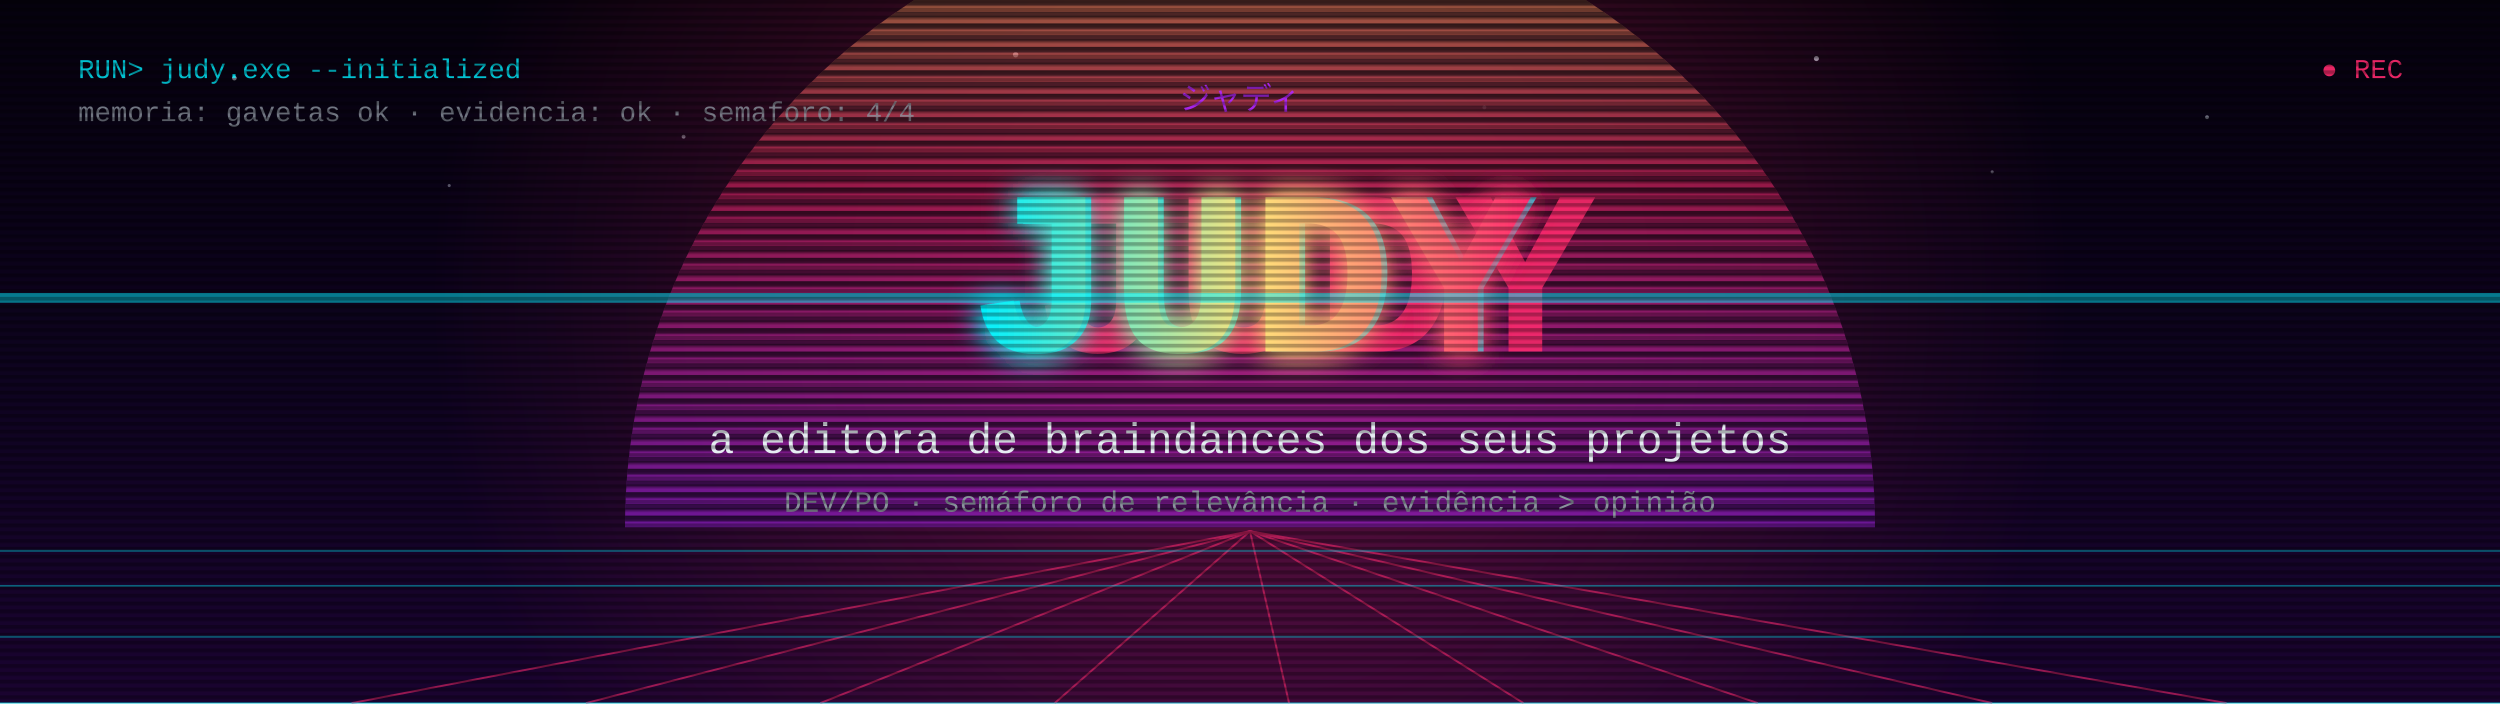
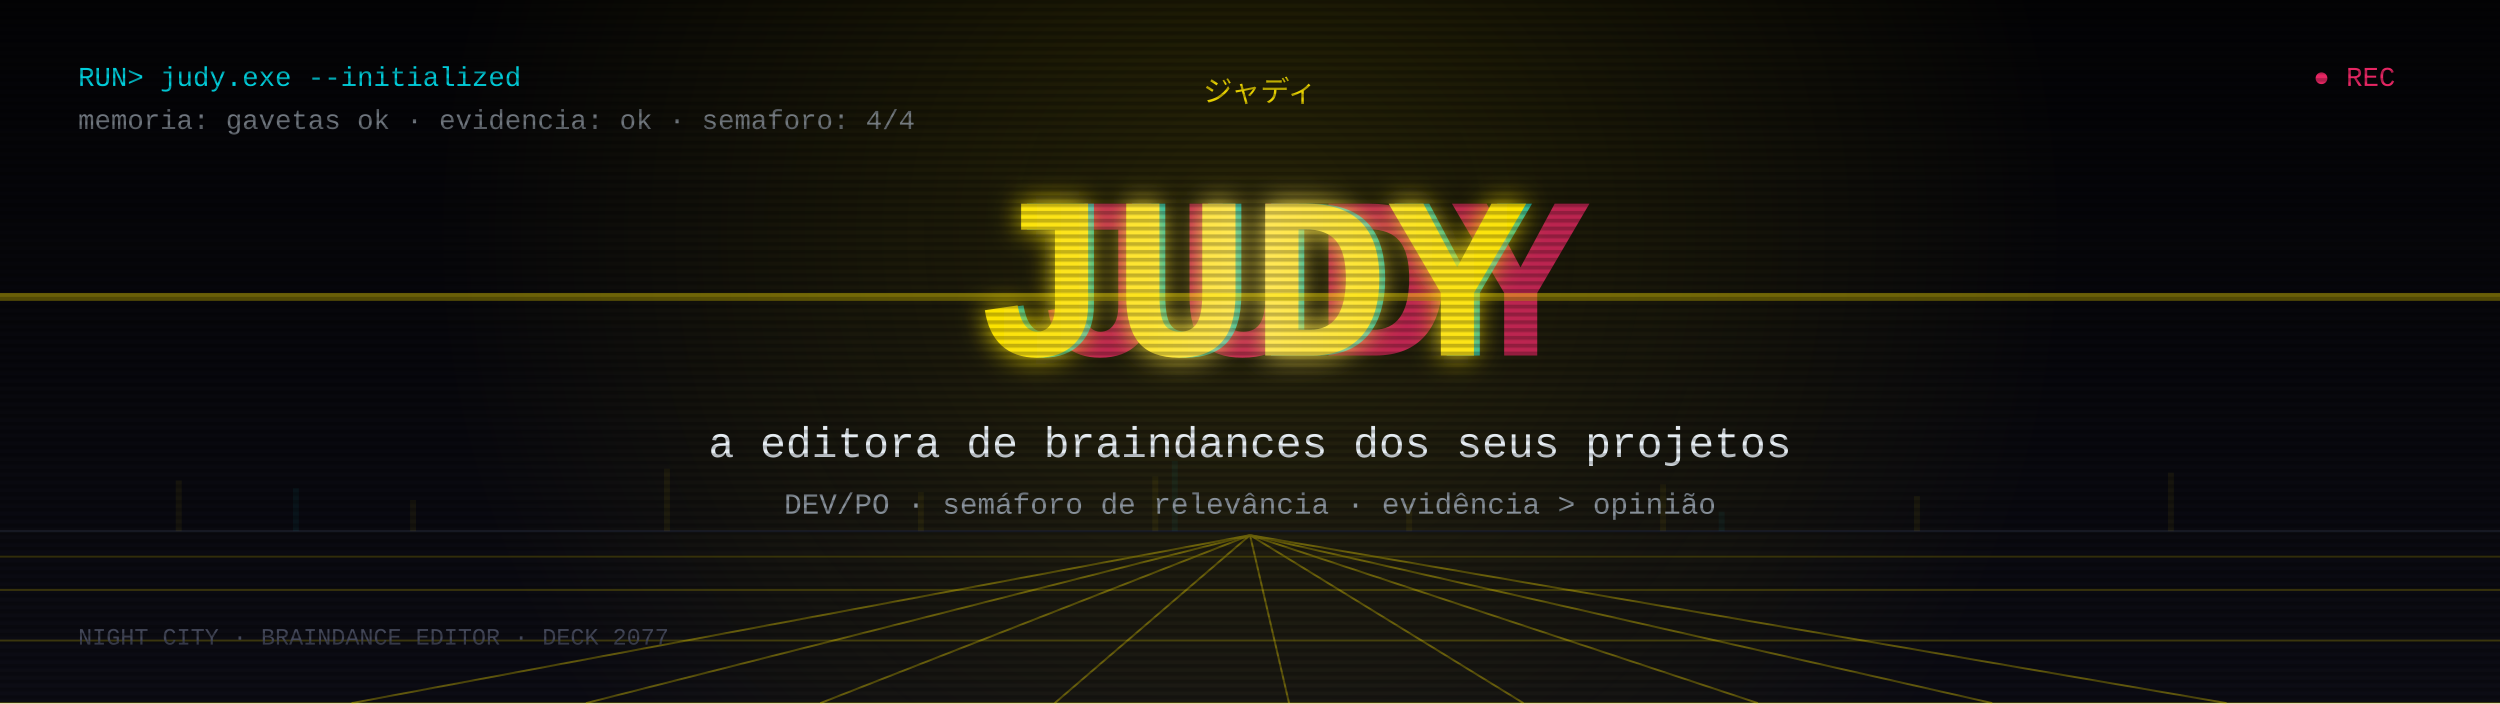
<svg xmlns="http://www.w3.org/2000/svg" width="1280" height="360" viewBox="0 0 1280 360" role="img" aria-label="JUDY - a editora de braindances dos seus projetos">
  <defs>
    <linearGradient id="sky" x1="0" y1="0" x2="0" y2="1">
-       <stop offset="0" stop-color="#05010d" />
-       <stop offset="0.55" stop-color="#0e0320" />
-       <stop offset="1" stop-color="#1a0330" />
-     </linearGradient>
-     <linearGradient id="sun" x1="0" y1="0" x2="0" y2="1">
-       <stop offset="0" stop-color="#ffdd55" />
-       <stop offset="0.45" stop-color="#ff2a6d" />
-       <stop offset="1" stop-color="#b026ff" />
+       <stop offset="0" stop-color="#030305" />
+       <stop offset="0.5" stop-color="#07070c" />
+       <stop offset="1" stop-color="#0c0c14" />
    </linearGradient>
    <linearGradient id="text" x1="0" y1="0" x2="1" y2="0">
-       <stop offset="0" stop-color="#00f0ff" />
-       <stop offset="0.5" stop-color="#ffe27a" />
-       <stop offset="1" stop-color="#ff2a6d" />
+       <stop offset="0" stop-color="#fce300" />
+       <stop offset="0.5" stop-color="#ffe75a" />
+       <stop offset="1" stop-color="#fce300" />
    </linearGradient>
    <radialGradient id="aura" cx="0.5" cy="0.5" r="0.5">
-       <stop offset="0" stop-color="#ff2a6d" stop-opacity="0.35" />
-       <stop offset="1" stop-color="#ff2a6d" stop-opacity="0" />
+       <stop offset="0" stop-color="#fce300" stop-opacity="0.14" />
+       <stop offset="1" stop-color="#fce300" stop-opacity="0" />
    </radialGradient>
    <pattern id="scanlines" width="4" height="4" patternUnits="userSpaceOnUse">
-       <rect width="4" height="2" fill="#000" opacity="0.28" />
-     </pattern>
-     <pattern id="sunstripes" width="4" height="6" patternUnits="userSpaceOnUse" patternTransform="rotate(0)">
-       <rect width="4" height="3" fill="#05010d" opacity="0.55" />
+       <rect width="4" height="2" fill="#000" opacity="0.22" />
    </pattern>
    <filter id="glow" x="-80%" y="-80%" width="260%" height="260%">
-       <feGaussianBlur stdDeviation="8" result="blur" />
+       <feGaussianBlur stdDeviation="7" result="blur" />
      <feMerge>
-         <feMergeNode in="blur" />
        <feMergeNode in="blur" />
        <feMergeNode in="SourceGraphic" />
      </feMerge>
    </filter>
  </defs>
  <rect width="1280" height="360" fill="url(#sky)" />
-   <g fill="#c8d0dc">
-     <circle cx="120" cy="40" r="1.2" opacity="0.7" />
-     <circle cx="350" cy="70" r="1" opacity="0.5" />
-     <circle cx="520" cy="28" r="1.4" opacity="0.8" />
-     <circle cx="760" cy="55" r="1" opacity="0.5" />
-     <circle cx="930" cy="30" r="1.3" opacity="0.7" />
-     <circle cx="1130" cy="60" r="1" opacity="0.5" />
-     <circle cx="230" cy="95" r="0.8" opacity="0.4" />
-     <circle cx="1020" cy="88" r="0.8" opacity="0.4" />
+   <circle cx="640" cy="120" r="420" fill="url(#aura)" />
+   <g stroke="#1b1e2a" fill="none">
+     <line x1="0" y1="272" x2="1280" y2="272" />
  </g>
-   <circle cx="640" cy="150" r="420" fill="url(#aura)" />
-   <g>
-     <path d="M 320 270 A 320 320 0 0 1 960 270 Z" fill="url(#sun)" opacity="0.5" />
-     <path d="M 320 270 A 320 320 0 0 1 960 270 Z" fill="url(#sunstripes)" />
+   <g fill="#fce300" opacity="0.06">
+     <rect x="90" y="246" width="3" height="26" />
+     <rect x="210" y="256" width="3" height="16" />
+     <rect x="340" y="240" width="3" height="32" />
+     <rect x="470" y="252" width="3" height="20" />
+     <rect x="590" y="244" width="3" height="28" />
+     <rect x="720" y="258" width="3" height="14" />
+     <rect x="850" y="248" width="3" height="24" />
+     <rect x="980" y="254" width="3" height="18" />
+     <rect x="1110" y="242" width="3" height="30" />
  </g>
-   <g stroke="#ff2a6d" fill="none" opacity="0.55">
-     <line x1="180" y1="360" x2="640" y2="272" />
-     <line x1="300" y1="360" x2="640" y2="272" />
-     <line x1="420" y1="360" x2="640" y2="272" />
-     <line x1="540" y1="360" x2="640" y2="272" />
-     <line x1="660" y1="360" x2="640" y2="272" />
-     <line x1="780" y1="360" x2="640" y2="272" />
-     <line x1="900" y1="360" x2="640" y2="272" />
-     <line x1="1020" y1="360" x2="640" y2="272" />
-     <line x1="1140" y1="360" x2="640" y2="272" />
+   <g fill="#00f0ff" opacity="0.05">
+     <rect x="150" y="250" width="3" height="22" />
+     <rect x="600" y="236" width="3" height="36" />
+     <rect x="880" y="262" width="3" height="10" />
  </g>
-   <g stroke="#00f0ff" fill="none" opacity="0.4">
+   <g stroke="#fce300" fill="none" opacity="0.35">
+     <line x1="180" y1="360" x2="640" y2="274" />
+     <line x1="300" y1="360" x2="640" y2="274" />
+     <line x1="420" y1="360" x2="640" y2="274" />
+     <line x1="540" y1="360" x2="640" y2="274" />
+     <line x1="660" y1="360" x2="640" y2="274" />
+     <line x1="780" y1="360" x2="640" y2="274" />
+     <line x1="900" y1="360" x2="640" y2="274" />
+     <line x1="1020" y1="360" x2="640" y2="274" />
+     <line x1="1140" y1="360" x2="640" y2="274" />
+   </g>
+   <g stroke="#fce300" fill="none" opacity="0.22">
    <line x1="0" y1="360" x2="1280" y2="360" />
-     <line x1="0" y1="326" x2="1280" y2="326" />
-     <line x1="0" y1="300" x2="1280" y2="300" />
-     <line x1="0" y1="282" x2="1280" y2="282" />
+     <line x1="0" y1="328" x2="1280" y2="328" />
+     <line x1="0" y1="302" x2="1280" y2="302" />
+     <line x1="0" y1="285" x2="1280" y2="285" />
  </g>
-   <text x="40" y="40" font-family="Courier New, monospace" font-size="14" fill="#00f0ff" opacity="0.8">RUN&gt; judy.exe --initialized</text>
-   <text x="40" y="62" font-family="Courier New, monospace" font-size="14" fill="#8b949e" opacity="0.8">memoria: gavetas ok · evidencia: ok · semaforo: 4/4</text>
-   <text x="1180" y="40" font-family="Courier New, monospace" font-size="14" fill="#ff2a6d" opacity="0.9">
+   <text x="40" y="44" font-family="Courier New, monospace" font-size="14" fill="#00f0ff" opacity="0.85">RUN&gt; judy.exe --initialized</text>
+   <text x="40" y="66" font-family="Courier New, monospace" font-size="14" fill="#8b949e" opacity="0.8">memoria: gavetas ok · evidencia: ok · semaforo: 4/4</text>
+   <text x="1176" y="44" font-family="Courier New, monospace" font-size="14" fill="#ff2a6d" opacity="0.9">
    <animate attributeName="opacity" values="0.2;1;0.2" dur="1.4s" repeatCount="indefinite" />
    ● REC
  </text>
-   <text x="604" y="56" font-family="Courier New, monospace" font-size="16" fill="#b026ff" opacity="0.9">ジャディ</text>
-   <g font-family="Courier New, monospace" font-size="120" font-weight="bold" text-anchor="middle">
-     <text x="637" y="180" fill="#ff2a6d" opacity="0.85">
-       <animate attributeName="opacity" values="0;0.85;0;0.85;0;0.85" dur="3.2s" repeatCount="indefinite" />
+   <text x="616" y="52" font-family="Courier New, monospace" font-size="15" fill="#fce300" opacity="0.9">ジャディ</text>
+   <text x="40" y="330" font-family="Courier New, monospace" font-size="12" fill="#44485a">NIGHT CITY · BRAINDANCE EDITOR · DECK 2077</text>
+   <g font-family="Courier New, monospace" font-size="118" font-weight="bold" text-anchor="middle">
+     <text x="637" y="182" fill="#ff2a6d" opacity="0.7">
+       <animate attributeName="opacity" values="0;0.7;0;0.7;0;0.7" dur="3.2s" repeatCount="indefinite" />
      JUDY
    </text>
-     <text x="643" y="180" fill="#00f0ff" opacity="0.85">
+     <text x="643" y="182" fill="#00f0ff" opacity="0.7">
      JUDY
    </text>
-     <text x="640" y="180" fill="url(#text)" filter="url(#glow)">JUDY</text>
+     <text x="640" y="182" fill="url(#text)" filter="url(#glow)">JUDY</text>
  </g>
-   <rect x="0" y="150" width="1280" height="5" fill="#00f0ff" opacity="0.5">
+   <rect x="0" y="150" width="1280" height="4" fill="#fce300" opacity="0.4">
    <animate attributeName="x" values="-400;1280" dur="5.5s" repeatCount="indefinite" />
-     <animate attributeName="opacity" values="0;0.6;0" dur="5.5s" repeatCount="indefinite" />
+     <animate attributeName="opacity" values="0;0.5;0" dur="5.5s" repeatCount="indefinite" />
  </rect>
-   <text x="640" y="232" text-anchor="middle" font-family="Courier New, monospace" font-size="22" fill="#e6edf3">a editora de braindances dos seus projetos</text>
-   <text x="640" y="262" text-anchor="middle" font-family="Courier New, monospace" font-size="15" fill="#8b949e">DEV/PO · semáforo de relevância · evidência &gt; opinião</text>
+   <text x="640" y="234" text-anchor="middle" font-family="Courier New, monospace" font-size="22" fill="#e6edf3">a editora de braindances dos seus projetos</text>
+   <text x="640" y="263" text-anchor="middle" font-family="Courier New, monospace" font-size="15" fill="#8b949e">DEV/PO · semáforo de relevância · evidência &gt; opinião</text>
  <rect width="1280" height="360" fill="url(#scanlines)" />
</svg>
